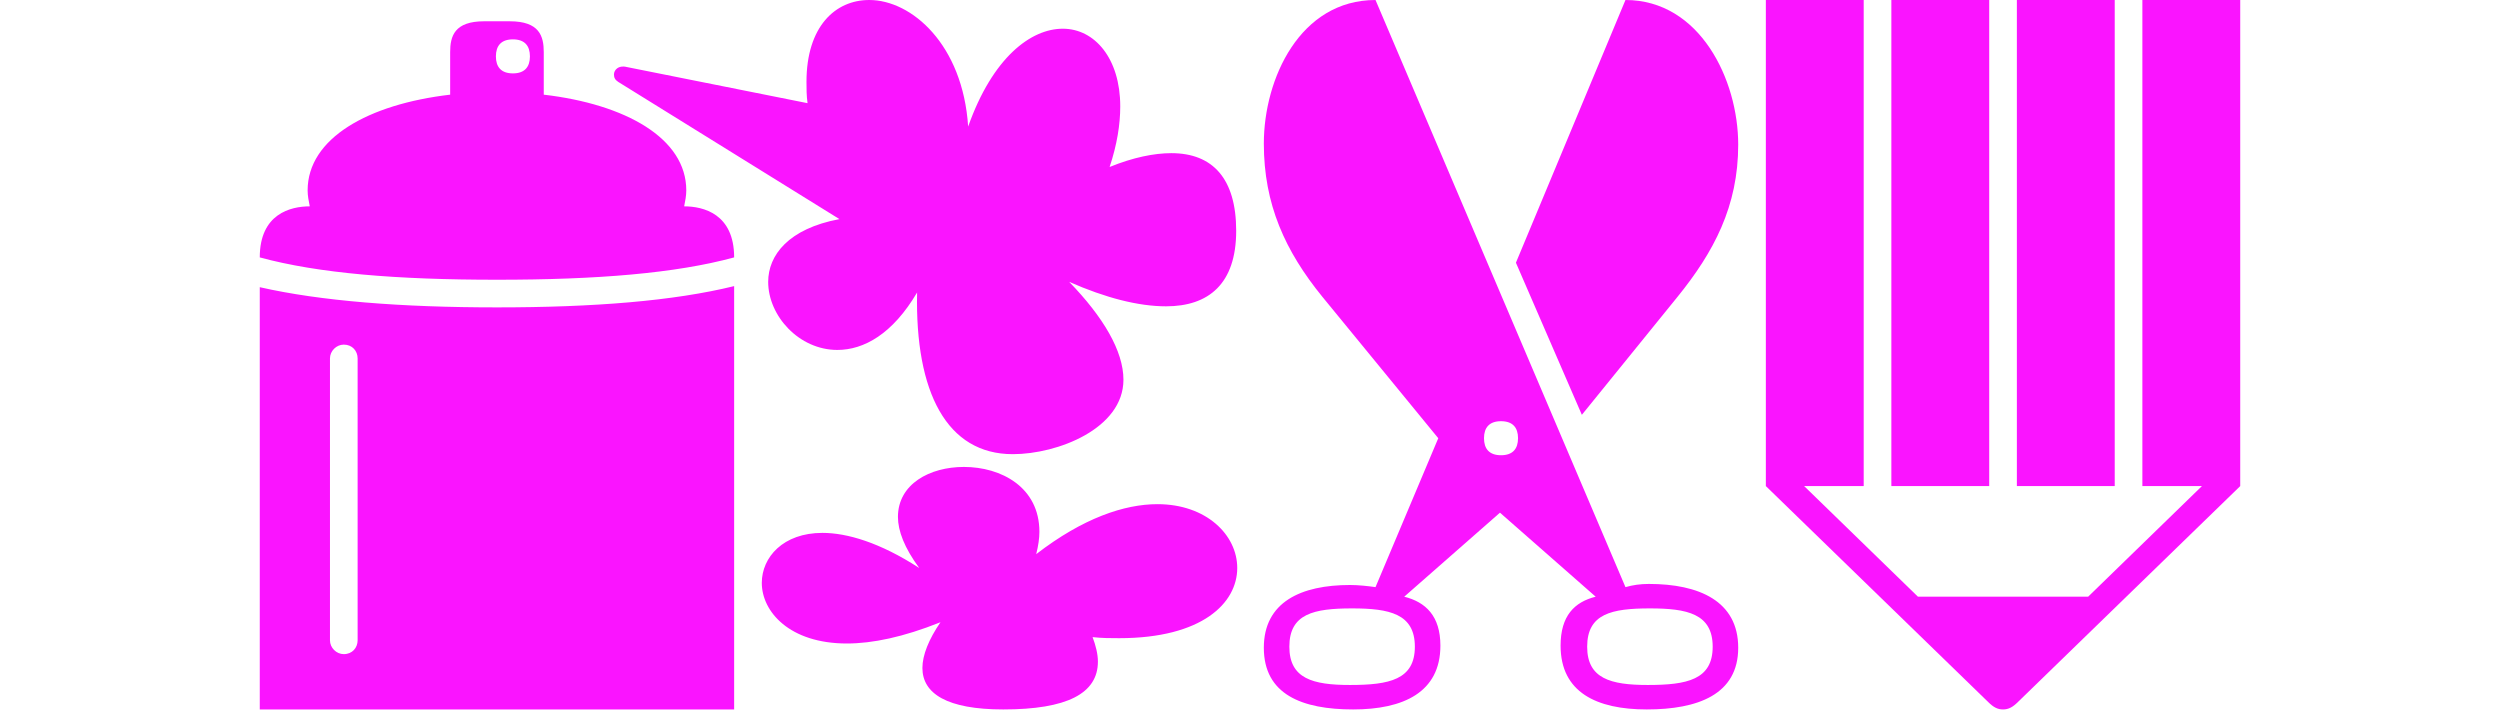
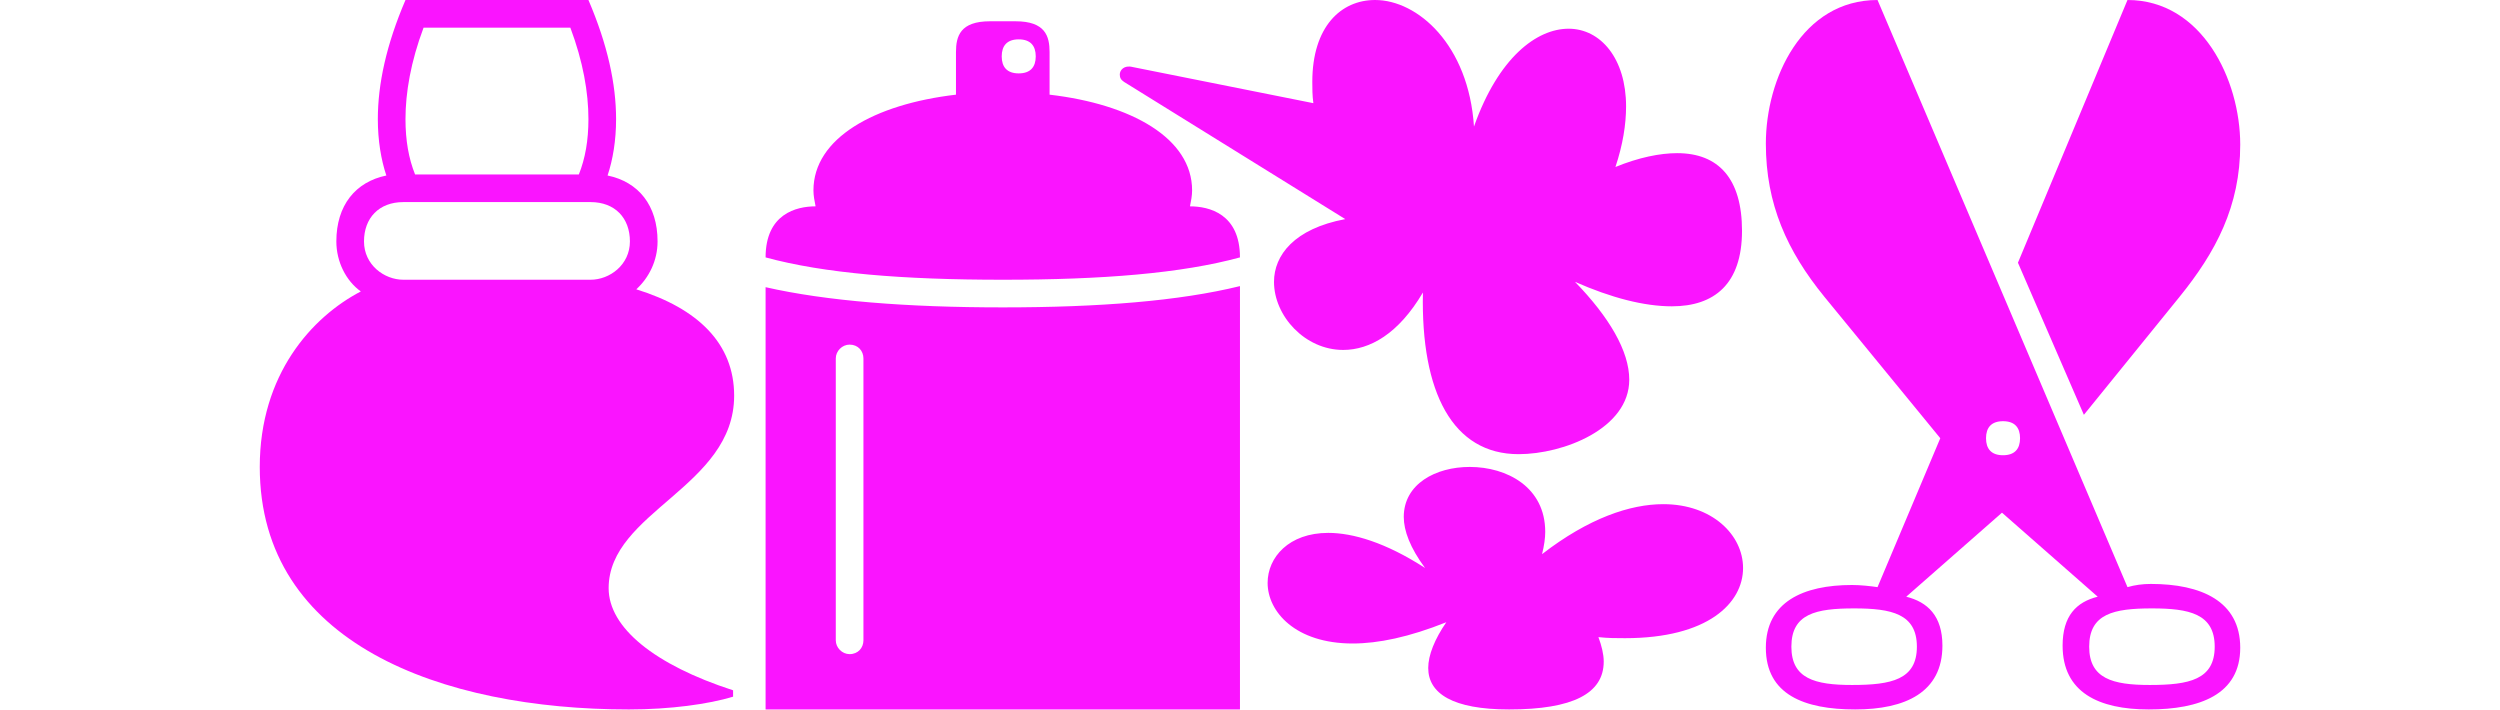
<svg xmlns="http://www.w3.org/2000/svg" version="1.1" id="Layer_1" x="0px" y="0px" viewBox="0 0 658.118 186.76" style="enable-background:new 0 0 658.118 186.76;" xml:space="preserve">
  <style type="text/css">
	.st0{fill:#FA14FF;}
</style>
  <g>
    <g>
-       <path class="st0" d="M81.543,54.32c-0.28-1.4-0.561-2.8-0.561-4.2c0-13.72,15.96-22.68,37.521-25.199v-11.2    c0-4.2,1.12-8.12,8.96-8.12h6.72c7.84,0,8.96,3.92,8.96,8.12v11.2c21.56,2.52,37.52,11.479,37.52,25.199c0,1.4-0.279,2.8-0.56,4.2    c5.04,0,13.16,1.96,13.16,13.44c-15.4,4.199-36.12,5.88-62.44,5.88c-26.319,0-47.039-1.681-62.439-5.88    C68.383,56.28,76.503,54.32,81.543,54.32z M68.383,75.6c15.96,3.64,37.24,5.319,62.439,5.319c25.48,0,46.48-1.68,62.44-5.6    v111.439H68.383V75.6z M90.503,172.2c2.24,0,3.64-1.681,3.64-3.641V94.36c0-1.96-1.399-3.641-3.64-3.641    c-1.96,0-3.64,1.681-3.64,3.641v74.199C86.864,170.519,88.543,172.2,90.503,172.2z M135.023,19.32c3.08,0,4.48-1.68,4.48-4.479    c0-2.801-1.4-4.48-4.48-4.48s-4.479,1.68-4.479,4.48C130.543,17.64,131.943,19.32,135.023,19.32z M241.422,77    c-6.439,10.92-14,15.12-21,15.12c-10.079,0-18.199-8.96-18.199-17.92c0-7,5.319-14,18.76-16.52l-58.24-36.12    c-0.84-0.56-1.12-1.12-1.12-1.96c0-1.12,1.12-2.521,3.36-1.96l47.6,9.52c-0.279-1.96-0.279-3.92-0.279-5.6    C212.303,7,219.863,0,228.823,0c11.2,0,24.64,11.76,26.04,33.319c6.44-18.2,16.52-25.76,24.92-25.76s15.12,7.84,15.12,20.439    c0,4.761-0.84,10.08-2.8,15.96c6.159-2.52,11.76-3.64,16.239-3.64c10.92,0,17.08,6.72,17.08,20.44c0,14-7.28,19.88-18.479,19.88    c-7.28,0-15.96-2.24-25.48-6.44c8.96,9.24,14.28,18.2,14.28,25.76c0,12.88-17.36,19.6-29.12,19.6    C249.262,119.559,240.863,103.32,241.422,77z M216.502,140.28c6.44,0,15.12,2.52,25.48,9.239c-3.92-5.319-5.601-9.8-5.601-13.439    c0-8.68,8.4-13.16,17.36-13.16c9.8,0,19.88,5.32,19.88,17.08c0,1.68-0.28,3.64-0.84,5.88c12.32-9.52,23.24-13.16,31.92-13.16    c12.88,0,21,8.12,21,16.8c0,9.24-9.24,18.48-31.08,18.48c-2.24,0-4.479,0-7-0.28c0.84,2.24,1.4,4.48,1.4,6.44    c0,8.399-8.12,12.6-24.92,12.6c-14.841,0-21.28-4.2-21.28-10.92c0-3.36,1.68-7.56,4.76-12.04c-9.8,3.92-17.92,5.6-24.64,5.6    c-15.12,0-22.4-8.399-22.4-15.96C200.542,146.719,206.143,140.28,216.502,140.28z" />
-       <path class="st0" d="M332.699,170.519c0-12.04,9.8-16.52,22.681-16.52c2.239,0,4.76,0.28,6.72,0.56l16.52-39.199l-30.52-37.24    c-9.8-12.04-15.4-24.359-15.4-40.319c0-17.08,9.521-37.8,29.4-37.8l65.8,154.559c1.96-0.56,3.92-0.84,6.16-0.84    c13.159,0,23.52,4.48,23.52,16.8c0,12.32-10.64,16.24-24.08,16.24c-13.16,0-22.68-4.479-22.68-16.8c0-7.84,3.64-11.48,9.24-12.88    l-25.2-22.12l-25.2,22.12c5.601,1.399,9.521,5.04,9.521,12.88c0,12.32-9.8,16.8-22.96,16.8    C342.779,186.759,332.699,182.839,332.699,170.519z M355.379,180.319c10.359,0,17.079-1.399,17.079-10.079    c0-8.681-6.72-10.08-16.52-10.08c-10.08,0-16.52,1.399-16.52,10.08C339.419,178.639,345.579,180.319,355.379,180.319z     M395.139,119.839c3.08,0,4.479-1.68,4.479-4.479s-1.399-4.48-4.479-4.48s-4.48,1.681-4.48,4.48S392.059,119.839,395.139,119.839z     M427.899,0c19.6,0,29.68,21,29.68,38.079c0,16.24-6.44,28.28-15.96,40.04l-25.2,31.08l-17.359-40.04L427.899,0z M433.779,180.319    c10.359,0,17.08-1.399,17.08-10.079c0-8.681-6.721-10.08-16.521-10.08c-10.08,0-16.52,1.399-16.52,10.08    C417.819,178.639,423.979,180.319,433.779,180.319z" />
-       <path class="st0" d="M523.375,184.799l-58.521-56.84V0h25.76v127.959h-15.68l29.96,29.12h44.8l29.96-29.12h-15.68V0h25.76v127.959    l-58.52,56.84c-1.4,1.4-2.521,1.96-3.92,1.96C525.895,186.759,524.775,186.2,523.375,184.799z M497.895,0h25.76v127.959h-25.76V0z     M530.935,0h25.76v127.959h-25.76V0z" />
+       <path class="st0" d="M68.383,122.92c0-24.359,13.72-39.479,26.6-46.199c-3.92-2.801-6.44-7.841-6.44-13.16    c0-9.521,5.04-15.681,13.16-17.36c-1.4-4.2-2.24-9.24-2.24-14.84c0-9.24,2.24-19.6,7.28-31.359h48.16    c5.04,11.76,7.28,22.119,7.28,31.359c0,5.6-0.84,10.64-2.24,14.84c8.12,1.68,13.16,7.84,13.16,17.36c0,5.04-2.24,9.52-5.6,12.6    c16.24,5.04,25.76,14.28,25.76,28c0,24.08-33.04,30.52-33.04,50.68c0,10.36,12.04,20.16,32.76,26.88v1.68    c-6.44,1.96-16.52,3.36-27.439,3.36C116.262,186.759,68.383,169.399,68.383,122.92z M106.183,73.64h49.28    c5.04,0,10.36-3.92,10.36-10.08s-3.92-10.36-10.36-10.36h-49.28c-6.44,0-10.36,4.2-10.36,10.36S101.143,73.64,106.183,73.64z     M109.263,45.92h43.12c1.68-4.199,2.52-8.96,2.52-14.56c0-7-1.4-15.12-4.76-24.08h-38.64c-3.36,8.96-4.76,17.08-4.76,24.08    C106.743,36.96,107.583,41.72,109.263,45.92z" />
+       <path class="st0" d="M214.698,54.32c-0.28-1.4-0.56-2.8-0.56-4.2c0-13.72,15.96-22.68,37.52-25.199v-11.2    c0-4.2,1.12-8.12,8.96-8.12h6.72c7.84,0,8.96,3.92,8.96,8.12v11.2c21.56,2.52,37.52,11.479,37.52,25.199c0,1.4-0.28,2.8-0.56,4.2    c5.04,0,13.159,1.96,13.159,13.44c-15.399,4.199-36.119,5.88-62.439,5.88c-26.32,0-47.04-1.681-62.439-5.88    C201.539,56.28,209.658,54.32,214.698,54.32z M201.539,75.6c15.96,3.64,37.24,5.319,62.439,5.319c25.48,0,46.479-1.68,62.439-5.6    v111.439H201.539V75.6z M223.658,172.2c2.24,0,3.64-1.681,3.64-3.641V94.36c0-1.96-1.4-3.641-3.64-3.641    c-1.96,0-3.64,1.681-3.64,3.641v74.199C220.019,170.519,221.698,172.2,223.658,172.2z M268.178,19.32    c3.08,0,4.479-1.68,4.479-4.479c0-2.801-1.399-4.48-4.479-4.48s-4.48,1.68-4.48,4.48C263.698,17.64,265.098,19.32,268.178,19.32z     M374.578,77c-6.439,10.92-14,15.12-21,15.12c-10.08,0-18.2-8.96-18.2-17.92c0-7,5.32-14,18.761-16.52l-58.24-36.12    c-0.84-0.56-1.12-1.12-1.12-1.96c0-1.12,1.12-2.521,3.36-1.96l47.6,9.52c-0.28-1.96-0.28-3.92-0.28-5.6    c0-14.56,7.561-21.56,16.521-21.56c11.199,0,24.64,11.76,26.04,33.319c6.439-18.2,16.52-25.76,24.919-25.76    c8.4,0,15.12,7.84,15.12,20.439c0,4.761-0.84,10.08-2.8,15.96c6.16-2.52,11.76-3.64,16.24-3.64c10.92,0,17.08,6.72,17.08,20.44    c0,14-7.28,19.88-18.48,19.88c-7.279,0-15.96-2.24-25.479-6.44c8.96,9.24,14.279,18.2,14.279,25.76    c0,12.88-17.359,19.6-29.119,19.6C382.418,119.559,374.018,103.32,374.578,77z M349.658,140.28c6.44,0,15.12,2.52,25.479,9.239    c-3.92-5.319-5.6-9.8-5.6-13.439c0-8.68,8.4-13.16,17.36-13.16c9.8,0,19.88,5.32,19.88,17.08c0,1.68-0.28,3.64-0.84,5.88    c12.319-9.52,23.239-13.16,31.919-13.16c12.881,0,21,8.12,21,16.8c0,9.24-9.239,18.48-31.079,18.48c-2.24,0-4.48,0-7-0.28    c0.84,2.24,1.399,4.48,1.399,6.44c0,8.399-8.12,12.6-24.92,12.6c-14.84,0-21.279-4.2-21.279-10.92c0-3.36,1.68-7.56,4.76-12.04    c-9.8,3.92-17.92,5.6-24.64,5.6c-15.12,0-22.4-8.399-22.4-15.96C333.698,146.719,339.298,140.28,349.658,140.28z" />
+       <path class="st0" d="M464.854,170.519c0-12.04,9.8-16.52,22.681-16.52c2.239,0,4.76,0.28,6.72,0.56l16.52-39.199l-30.52-37.24    c-9.8-12.04-15.4-24.359-15.4-40.319c0-17.08,9.521-37.8,29.4-37.8l65.8,154.559c1.96-0.56,3.92-0.84,6.16-0.84    c13.159,0,23.52,4.48,23.52,16.8c0,12.32-10.64,16.24-24.08,16.24c-13.16,0-22.68-4.479-22.68-16.8c0-7.84,3.64-11.48,9.24-12.88    l-25.2-22.12l-25.2,22.12c5.601,1.399,9.521,5.04,9.521,12.88c0,12.32-9.8,16.8-22.96,16.8    C474.934,186.759,464.854,182.839,464.854,170.519z M487.535,180.319c10.359,0,17.079-1.399,17.079-10.079    c0-8.681-6.72-10.08-16.52-10.08c-10.08,0-16.52,1.399-16.52,10.08C471.575,178.639,477.734,180.319,487.535,180.319z     M527.295,119.839c3.08,0,4.479-1.68,4.479-4.479s-1.399-4.48-4.479-4.48s-4.48,1.681-4.48,4.48S524.215,119.839,527.295,119.839z     M560.054,0.001c19.6,0,29.68,21,29.68,38.079c0,16.24-6.44,28.28-15.96,40.04l-25.2,31.08l-17.359-40.04L560.054,0.001z     M565.934,180.319c10.359,0,17.08-1.399,17.08-10.079c0-8.681-6.721-10.08-16.521-10.08c-10.08,0-16.52,1.399-16.52,10.08    C549.974,178.639,556.134,180.319,565.934,180.319z" />
    </g>
  </g>
</svg>
